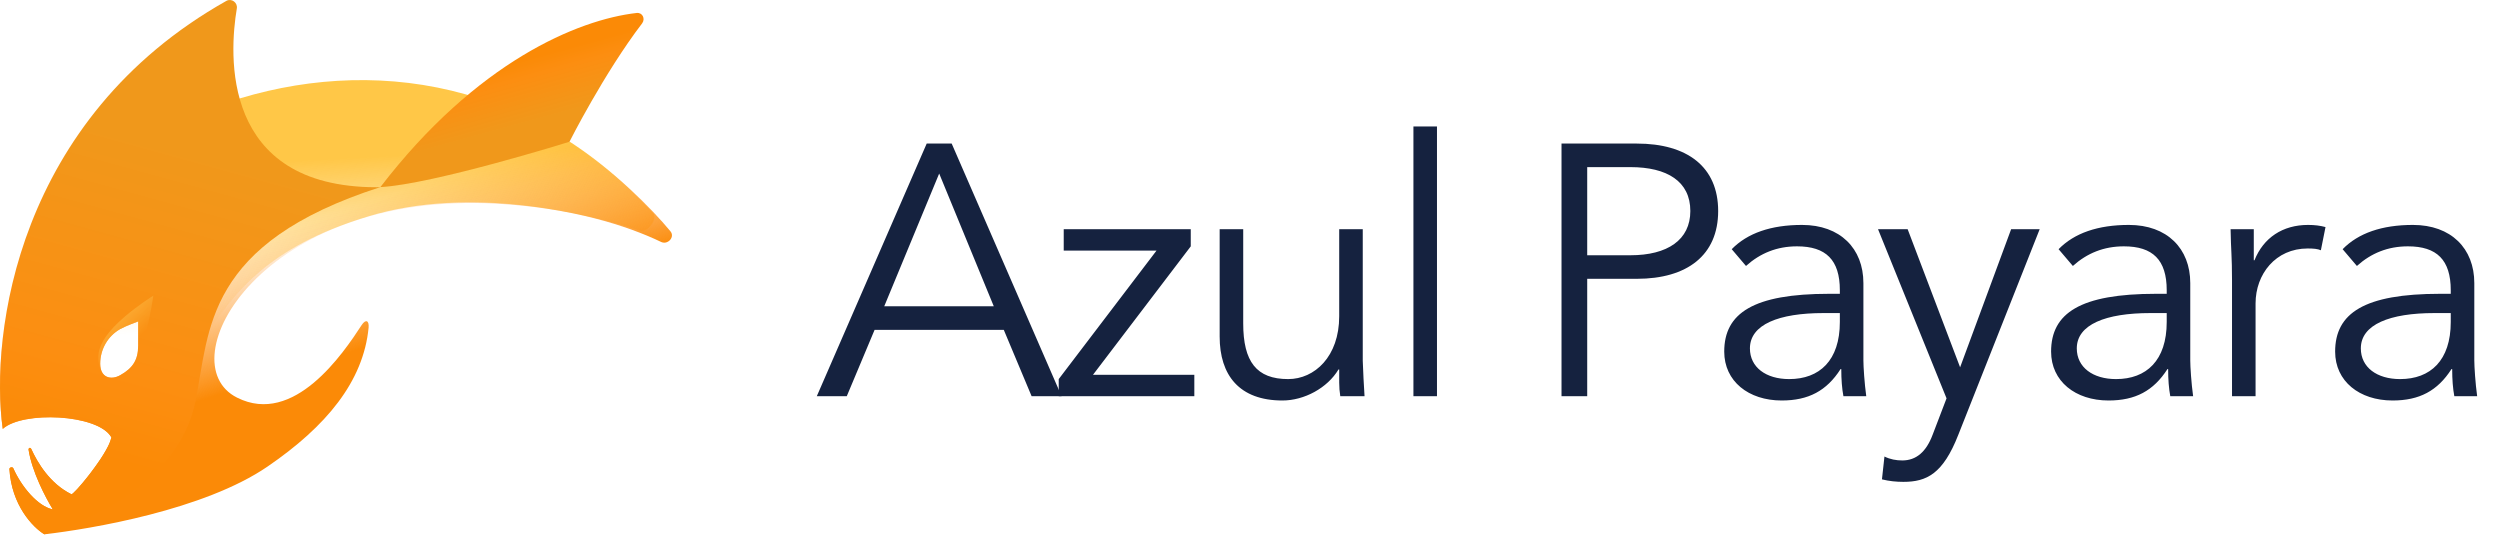
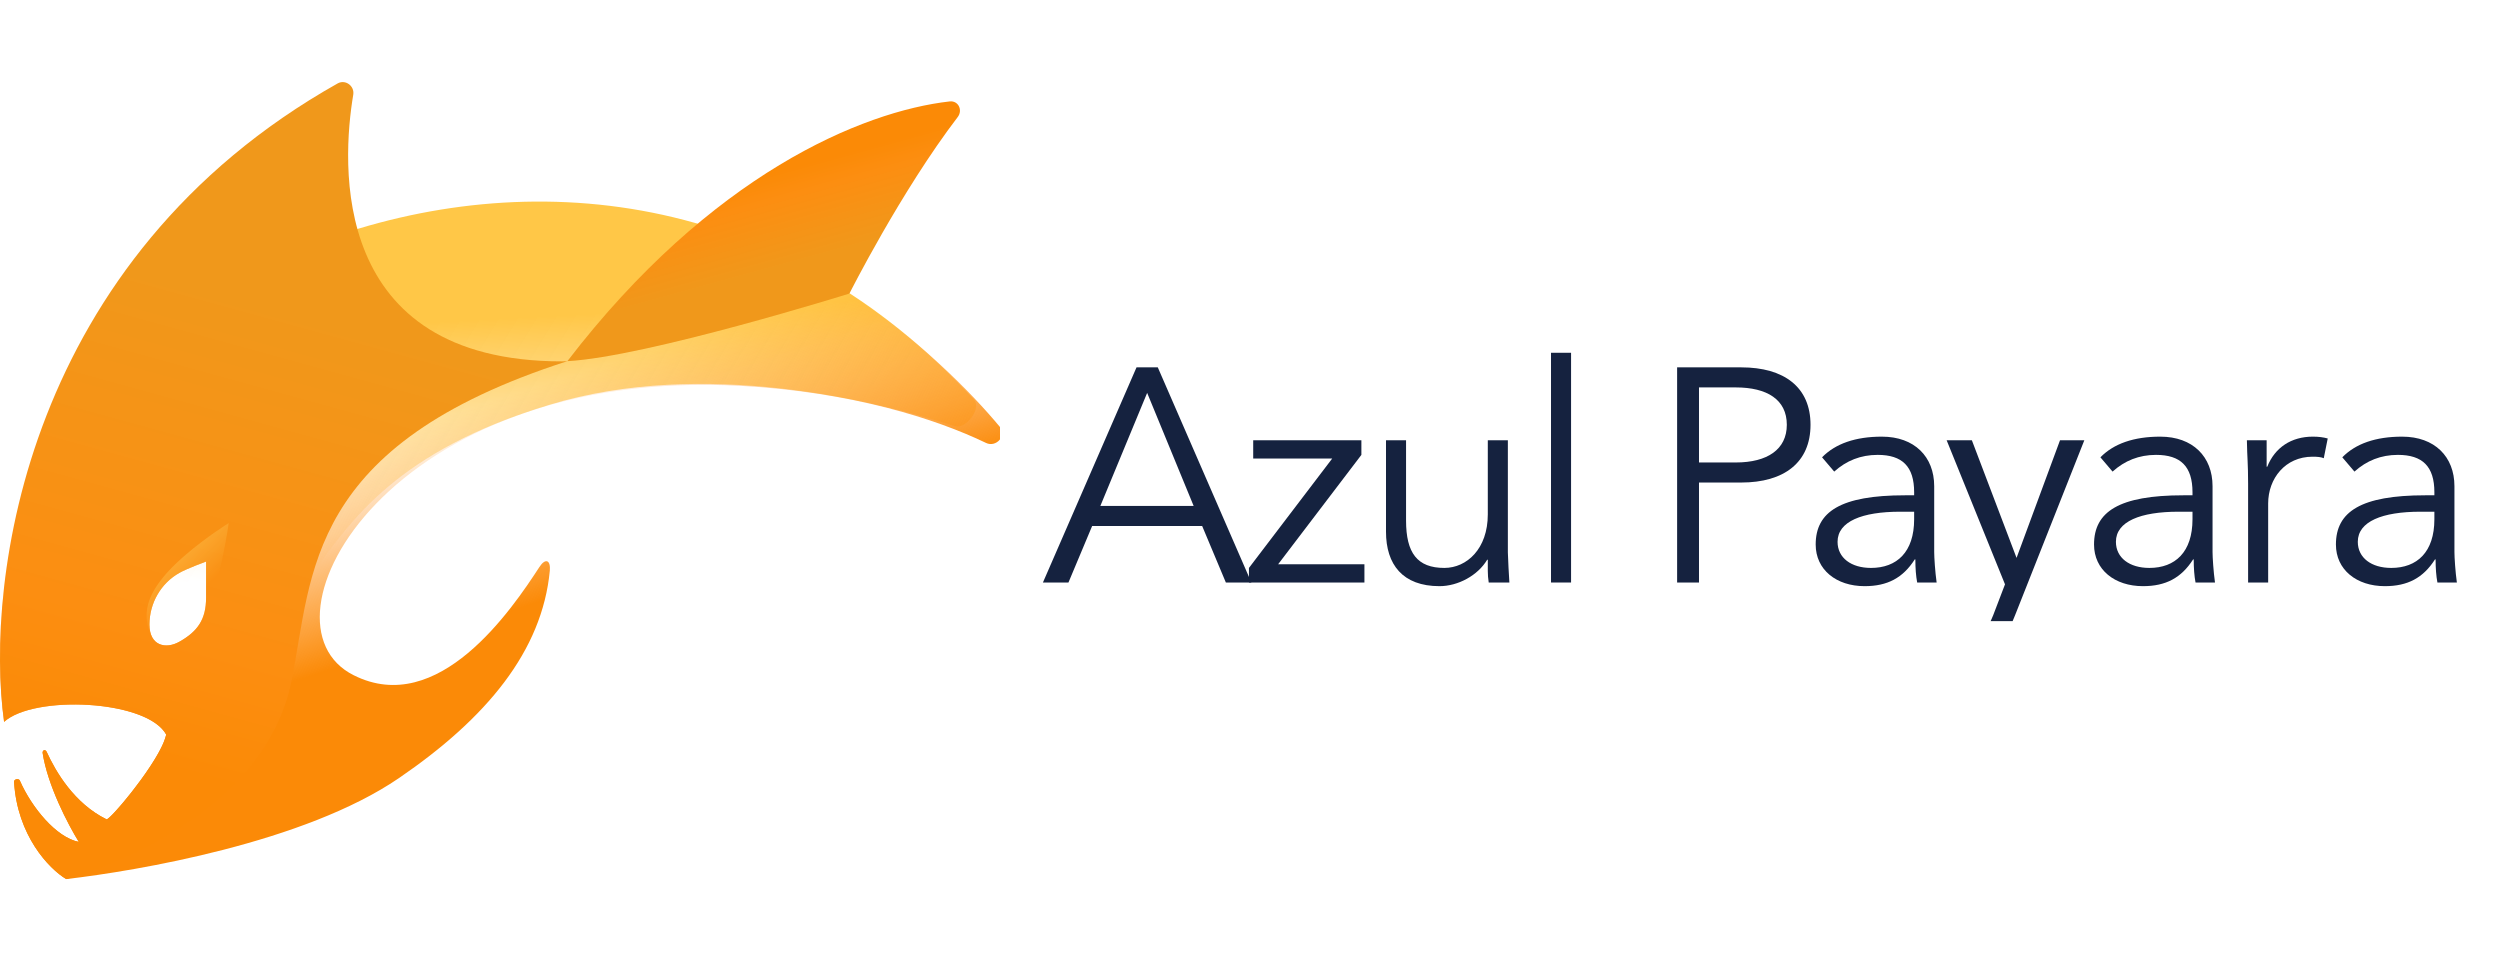
- <svg xmlns="http://www.w3.org/2000/svg" xmlns:xlink="http://www.w3.org/1999/xlink" viewBox="0 0 2834.072 605.695">
-   <defs>
-     <linearGradient id="b" x1="374.076" x2="383.711" y1="5743.487" y2="5556.281" gradientTransform="matrix(1 0 0 -1 0 5923.823)" gradientUnits="userSpaceOnUse">
-       <stop offset="0" stop-color="#ffc747" />
-       <stop offset="1" stop-color="#fed473" stop-opacity="0" />
-     </linearGradient>
-     <linearGradient id="c" x1="407.232" x2="359.015" y1="395.732" y2="247.637" gradientUnits="userSpaceOnUse">
-       <stop offset="0" stop-color="#fb8a07" />
-       <stop offset="1" stop-color="#ff8401" stop-opacity="0" />
-     </linearGradient>
-     <linearGradient id="a" x1="288.4" x2="150.112" y1="27.594" y2="529.262" gradientUnits="userSpaceOnUse">
-       <stop offset="0" stop-color="#f0981b" />
-       <stop offset=".3" stop-color="#f0981b" />
-       <stop offset=".8" stop-color="#fc8e11" />
-       <stop offset="1" stop-color="#fb8a06" />
-     </linearGradient>
-     <linearGradient xlink:href="#a" id="d" x1="595.639" x2="568.766" y1="171.733" y2="74.246" />
-     <linearGradient xlink:href="#b" id="e" x1="320.121" x2="368.998" y1="-30.59" y2="340.808" />
-     <linearGradient id="f" x1="101.178" x2="151.776" y1="336.515" y2="388.146" gradientUnits="userSpaceOnUse">
-       <stop offset="0" stop-color="#ffca59" />
-       <stop offset="1" stop-color="#ffca59" stop-opacity="0" />
-     </linearGradient>
-   </defs>
-   <path d="m1078.85 162.751 124.596 286.408h-33.981l-31.553-75.243h-146.44l-31.553 75.243h-33.981l124.596-286.408zm-76.457 184.466h124.191l-61.893-150.486z" style="fill:#15223f" />
-   <path d="M1349.879 259.838v19.418l-110.841 145.632h114.887v24.272h-153.722v-19.418l110.841-145.632h-105.178v-24.272zM1409.342 259.838v106.797c0 43.285 14.968 63.107 50.971 63.107 29.935 0 57.848-25.485 57.848-71.198v-98.706h26.699V409.11c0 3.641 1.618 36.004 2.023 40.049h-27.508c-.809-5.259-1.213-10.113-1.213-15.372V418.82h-.809c-12.54 21.035-38.835 35.194-63.512 35.194-48.948 0-71.197-28.722-71.197-72.411V259.839h26.699ZM1629.001 143.333v305.826h-26.699V143.333zM1855.533 162.751c57.039 0 92.233 26.295 92.233 76.456s-35.194 76.861-92.233 76.861h-56.23v133.091h-29.126V162.751zm-7.282 126.618c42.071 0 67.961-17.395 67.961-50.162 0-33.576-26.295-49.757-67.961-49.757h-48.949v99.919zM2112.405 320.923v87.783c0 6.877 1.213 25.89 3.236 40.453h-25.89c-1.618-8.495-2.427-19.013-2.427-30.744h-.809c-15.777 24.676-36.408 35.599-66.748 35.599-37.621 0-65.13-21.844-65.13-55.421 0-43.689 33.172-65.534 118.932-65.534h12.136v-4.045c0-34.385-15.777-49.758-48.544-49.758-22.654 0-41.667 7.686-57.848 22.249l-16.181-19.013c17.799-18.204 44.498-27.508 79.692-27.508 43.285 0 69.58 26.699 69.58 65.939Zm-84.143 108.819c34.385 0 57.443-21.036 57.443-64.725v-10.113h-18.608c-50.567 0-83.333 12.945-83.333 40.048 0 21.44 18.204 34.79 44.498 34.79M2162.564 259.838l59.466 156.554 57.848-156.554h32.362l-92.233 233.01c-17.395 44.498-36.003 53.398-62.298 53.398-8.091 0-16.181-.809-24.272-2.832l2.832-25.89c6.473 3.236 13.35 4.45 20.227 4.45 15.777 0 27.104-9.709 34.385-29.126l15.777-41.262-77.67-191.748zM2482.949 320.923v87.783c0 6.877 1.213 25.89 3.236 40.453h-25.89c-1.618-8.495-2.427-19.013-2.427-30.744h-.809c-15.777 24.676-36.408 35.599-66.748 35.599-37.621 0-65.129-21.844-65.129-55.421 0-43.689 33.171-65.534 118.932-65.534h12.136v-4.045c0-34.385-15.777-49.758-48.544-49.758-22.654 0-41.667 7.686-57.848 22.249l-16.181-19.013c17.799-18.204 44.498-27.508 79.692-27.508 43.285 0 69.58 26.699 69.58 65.939m-84.143 108.819c34.385 0 57.444-21.036 57.444-64.725v-10.113h-18.609c-50.567 0-83.333 12.945-83.333 40.048 0 21.44 18.204 34.79 44.498 34.79M2636.264 257.411l-5.259 26.295c-3.641-1.618-8.495-2.023-14.968-2.023-36.408 0-59.061 29.126-59.061 62.298v105.178h-26.699V317.686c0-27.508-1.213-33.576-1.618-57.848h26.295v35.194h.809c10.113-25.485 31.958-40.049 60.68-40.049 7.686 0 13.754.809 19.822 2.427ZM2804.946 320.923v87.783c0 6.877 1.214 25.89 3.236 40.453h-25.89c-1.618-8.495-2.427-19.013-2.427-30.744h-.809c-15.777 24.676-36.408 35.599-66.747 35.599-37.622 0-65.13-21.844-65.13-55.421 0-43.689 33.172-65.534 118.932-65.534h12.136v-4.045c0-34.385-15.777-49.758-48.544-49.758-22.654 0-41.667 7.686-57.848 22.249l-16.181-19.013c17.8-18.204 44.499-27.508 79.693-27.508 43.285 0 69.579 26.699 69.579 65.939m-84.142 108.819c34.385 0 57.443-21.036 57.443-64.725v-10.113h-18.608c-50.567 0-83.334 12.945-83.334 40.048 0 21.44 18.204 34.79 44.499 34.79" style="fill:#15223f" />
-   <path d="M242.667 121.39C72.285 184.38 30.636 389.529 24.784 475.236l214.096-103.95c28.225-37.864 62.646-90.872 178.643-125.981 117.719-35.797 248.861-2.753 308.065 16.178 8.261 2.754 20.652-13.419 14.801-19.959C593.757 80.779 400.657 62.875 242.667 121.39" style="fill:url(#b)" />
-   <path d="M760.008 262.176c-21.651-26.091-62.818-68.015-114.517-101.403 2.169-4.268 40.375-79.236 82.506-134.378 3.786-5.163.344-12.391-6.196-11.703-47.569 5.404-119.268 31.22-195.991 97.032-10.395-1.652-20.928-2.616-31.529-2.719-77.825-.895-142.054 22.064-194.098 56.794-43.473-48.912-37.243-123.295-31.701-156.27 1.033-6.54-5.852-11.703-11.703-8.605V.58C19.276 134.131-11.702 378.862 3.099 486.254c22.236-20.205 105.121-17.004 122.193 7.986l1.033 1.652c-.585 1.996-1.239 4.062-2.031 6.161-9.018 21.375-41.546 59.754-43.404 58.205-24.439-12.047-38.551-36.142-45.435-51.287-1.033-2.065-3.098-1.377-3.098.688 3.786 24.783 19.275 54.385 27.537 67.809-17.21-3.442-35.798-26.16-44.747-46.468-.688-2.065-4.475-1.377-4.475.688 2.409 40.961 26.504 66.088 39.584 74.004.151.017.172.034.344 0-.103.069 0 0 0 0 53.008-6.196 180.709-27.537 252.648-76.758 66.432-45.435 108.769-96.378 114.621-157.646.688-8.261-3.442-9.638-7.917-2.754-20.997 32.355-76.758 114.621-141.125 82.265-79.512-39.584 26.504-234.404 293.952-219.948 84.331 4.475 148.697 25.127 186.56 43.37 7.573 3.786 16.178-5.507 10.67-12.047ZM156.614 391.941c0 16.178-6.196 25.471-20.308 33.388-10.326 5.852-22.718 3.098-22.718-13.08s8.605-31.323 22.718-39.24c5.817-3.304 20.308-8.605 20.308-8.605z" style="fill:url(#c)" />
-   <path d="M268.482 9.528c1.033-6.54-5.852-11.703-11.703-8.605C19.276 134.475-11.702 378.862 3.099 486.254c22.718-20.652 108.769-16.866 123.226 9.638-3.786 18.931-43.37 66.088-45.435 64.367-24.439-12.047-38.551-36.142-45.435-51.287-1.033-2.065-3.098-1.377-3.098.688 3.786 24.783 19.275 54.385 27.537 67.809-17.21-3.442-35.798-26.16-44.747-46.468-.688-2.065-4.475-1.377-4.475.688 2.409 40.961 26.504 66.088 39.584 74.004 35.109-9.638 151.795-52.664 171.415-151.106 16.143-80.751 10.303-178.465 209.53-242.487l-4.039.166c-177.611 0-167.284-151.451-158.679-202.737ZM156.614 391.941c0 16.178-6.196 25.471-20.308 33.388-10.326 5.852-22.718 3.098-22.718-13.08s8.605-31.323 22.718-39.24c5.817-3.304 20.308-8.605 20.308-8.605z" style="fill:url(#a)" />
-   <path d="M727.997 26.394c-43.37 56.794-82.433 134.323-82.433 134.323S491.263 208.864 431.199 212.1C540.21 70.218 655.094 22.264 721.801 14.691c6.54-.688 9.982 6.54 6.196 11.703" style="fill:url(#d)" />
-   <path d="M740.044 241.523C593.413 80.779 399.968 63.224 241.978 121.739 71.595 184.729 8.95 400.891 3.099 486.942l238.879-108.769c19.62-27.537 57.483-98.099 166.596-130.11 119.784-40.272 257.811-5.163 316.67 13.768 8.261 2.754 20.652-13.768 14.801-20.308Zm-583.43 150.418c0 16.178-6.196 25.471-20.308 33.388-10.326 5.852-22.718 3.098-22.718-13.08s8.605-31.323 22.718-39.24c5.817-3.304 20.308-8.605 20.308-8.605z" style="fill:url(#e)" />
-   <path d="M141.125 359.242c-38.895 33.388-30.29 51.287-25.127 65.055l1.033 3.098c1.377 4.475 12.392 11.703 36.142-7.917 15.489-44.747 20.652-84.331 20.652-84.331s-17.176 10.67-32.7 24.094Zm-4.819 66.087c-10.326 5.852-22.718 3.098-22.718-13.08s8.605-31.323 22.718-39.24c5.817-3.304 20.308-8.605 20.308-8.605v27.537c0 16.178-6.196 25.471-20.308 33.388" style="fill:url(#f)" />
+ <svg xmlns="http://www.w3.org/2000/svg" xmlns:xlink="http://www.w3.org/1999/xlink" viewBox="0 0 1300 500">
+   <svg x="0" y="0" width="520" height="500" viewBox="0 0 760 606">
+     <defs>
+       <linearGradient id="b" x1="374.076" x2="383.711" y1="5743.487" y2="5556.281" gradientTransform="matrix(1 0 0 -1 0 5923.823)" gradientUnits="userSpaceOnUse">
+         <stop offset="0" stop-color="#ffc747" />
+         <stop offset="1" stop-color="#fed473" stop-opacity="0" />
+       </linearGradient>
+       <linearGradient id="c" x1="407.232" x2="359.015" y1="395.732" y2="247.637" gradientUnits="userSpaceOnUse">
+         <stop offset="0" stop-color="#fb8a07" />
+         <stop offset="1" stop-color="#ff8401" stop-opacity="0" />
+       </linearGradient>
+       <linearGradient id="a" x1="288.4" x2="150.112" y1="27.594" y2="529.262" gradientUnits="userSpaceOnUse">
+         <stop offset="0" stop-color="#f0981b" />
+         <stop offset=".3" stop-color="#f0981b" />
+         <stop offset=".8" stop-color="#fc8e11" />
+         <stop offset="1" stop-color="#fb8a06" />
+       </linearGradient>
+       <linearGradient xlink:href="#a" id="d" x1="595.639" x2="568.766" y1="171.733" y2="74.246" />
+       <linearGradient xlink:href="#b" id="e" x1="320.121" x2="368.998" y1="-30.59" y2="340.808" />
+       <linearGradient id="f" x1="101.178" x2="151.776" y1="336.515" y2="388.146" gradientUnits="userSpaceOnUse">
+         <stop offset="0" stop-color="#ffca59" />
+         <stop offset="1" stop-color="#ffca59" stop-opacity="0" />
+       </linearGradient>
+     </defs>
+     <path d="M242.667 121.39C72.285 184.38 30.636 389.529 24.784 475.236l214.096-103.95c28.225-37.864 62.646-90.872 178.643-125.981 117.719-35.797 248.861-2.753 308.065 16.178 8.261 2.754 20.652-13.419 14.801-19.959C593.757 80.779 400.657 62.875 242.667 121.39" style="fill:url(#b)" />
+     <path d="M760.008 262.176c-21.651-26.091-62.818-68.015-114.517-101.403 2.169-4.268 40.375-79.236 82.506-134.378 3.786-5.163.344-12.391-6.196-11.703-47.569 5.404-119.268 31.22-195.991 97.032-10.395-1.652-20.928-2.616-31.529-2.719-77.825-.895-142.054 22.064-194.098 56.794-43.473-48.912-37.243-123.295-31.701-156.27 1.033-6.54-5.852-11.703-11.703-8.605V.58C19.276 134.131-11.702 378.862 3.099 486.254c22.236-20.205 105.121-17.004 122.193 7.986l1.033 1.652c-.585 1.996-1.239 4.062-2.031 6.161-9.018 21.375-41.546 59.754-43.404 58.205-24.439-12.047-38.551-36.142-45.435-51.287-1.033-2.065-3.098-1.377-3.098.688 3.786 24.783 19.275 54.385 27.537 67.809-17.21-3.442-35.798-26.16-44.747-46.468-.688-2.065-4.475-1.377-4.475.688 2.409 40.961 26.504 66.088 39.584 74.004.151.017.172.034.344 0-.103.069 0 0 0 0 53.008-6.196 180.709-27.537 252.648-76.758 66.432-45.435 108.769-96.378 114.621-157.646.688-8.261-3.442-9.638-7.917-2.754-20.997 32.355-76.758 114.621-141.125 82.265-79.512-39.584 26.504-234.404 293.952-219.948 84.331 4.475 148.697 25.127 186.56 43.37 7.573 3.786 16.178-5.507 10.67-12.047ZM156.614 391.941c0 16.178-6.196 25.471-20.308 33.388-10.326 5.852-22.718 3.098-22.718-13.08s8.605-31.323 22.718-39.24c5.817-3.304 20.308-8.605 20.308-8.605z" style="fill:url(#c)" />
+     <path d="M268.482 9.528c1.033-6.54-5.852-11.703-11.703-8.605C19.276 134.475-11.702 378.862 3.099 486.254c22.718-20.652 108.769-16.866 123.226 9.638-3.786 18.931-43.37 66.088-45.435 64.367-24.439-12.047-38.551-36.142-45.435-51.287-1.033-2.065-3.098-1.377-3.098.688 3.786 24.783 19.275 54.385 27.537 67.809-17.21-3.442-35.798-26.16-44.747-46.468-.688-2.065-4.475-1.377-4.475.688 2.409 40.961 26.504 66.088 39.584 74.004 35.109-9.638 151.795-52.664 171.415-151.106 16.143-80.751 10.303-178.465 209.53-242.487l-4.039.166c-177.611 0-167.284-151.451-158.679-202.737ZM156.614 391.941c0 16.178-6.196 25.471-20.308 33.388-10.326 5.852-22.718 3.098-22.718-13.08s8.605-31.323 22.718-39.24c5.817-3.304 20.308-8.605 20.308-8.605z" style="fill:url(#a)" />
+     <path d="M727.997 26.394c-43.37 56.794-82.433 134.323-82.433 134.323S491.263 208.864 431.199 212.1C540.21 70.218 655.094 22.264 721.801 14.691c6.54-.688 9.982 6.54 6.196 11.703" style="fill:url(#d)" />
+     <path d="M740.044 241.523C593.413 80.779 399.968 63.224 241.978 121.739 71.595 184.729 8.95 400.891 3.099 486.942l238.879-108.769c19.62-27.537 57.483-98.099 166.596-130.11 119.784-40.272 257.811-5.163 316.67 13.768 8.261 2.754 20.652-13.768 14.801-20.308Zm-583.43 150.418c0 16.178-6.196 25.471-20.308 33.388-10.326 5.852-22.718 3.098-22.718-13.08s8.605-31.323 22.718-39.24c5.817-3.304 20.308-8.605 20.308-8.605z" style="fill:url(#e)" />
+     <path d="M141.125 359.242c-38.895 33.388-30.29 51.287-25.127 65.055l1.033 3.098c1.377 4.475 12.392 11.703 36.142-7.917 15.489-44.747 20.652-84.331 20.652-84.331s-17.176 10.67-32.7 24.094Zm-4.819 66.087c-10.326 5.852-22.718 3.098-22.718-13.08s8.605-31.323 22.718-39.24c5.817-3.304 20.308-8.605 20.308-8.605v27.537c0 16.178-6.196 25.471-20.308 33.388" style="fill:url(#f)" />
+   </svg>
+   <svg x="540" y="178" width="750" height="145" viewBox="920 130 1920 370">
+     <path d="m1078.85 162.751 124.596 286.408h-33.981l-31.553-75.243h-146.44l-31.553 75.243h-33.981l124.596-286.408zm-76.457 184.466h124.191l-61.893-150.486z" style="fill:#15223f" />
+     <path d="M1349.879 259.838v19.418l-110.841 145.632h114.887v24.272h-153.722v-19.418l110.841-145.632h-105.178v-24.272z" style="fill:#15223f" />
+     <path d="M1409.342 259.838v106.797c0 43.285 14.968 63.107 50.971 63.107 29.935 0 57.848-25.485 57.848-71.198v-98.706h26.699V409.11c0 3.641 1.618 36.004 2.023 40.049h-27.508c-.809-5.259-1.213-10.113-1.213-15.372V418.82h-.809c-12.54 21.035-38.835 35.194-63.512 35.194-48.948 0-71.197-28.722-71.197-72.411V259.839h26.699Z" style="fill:#15223f" />
+     <path d="M1629.001 143.333v305.826h-26.699V143.333z" style="fill:#15223f" />
+     <path d="M1855.533 162.751c57.039 0 92.233 26.295 92.233 76.456s-35.194 76.861-92.233 76.861h-56.23v133.091h-29.126V162.751zm-7.282 126.618c42.071 0 67.961-17.395 67.961-50.162 0-33.576-26.295-49.757-67.961-49.757h-48.949v99.919z" style="fill:#15223f" />
+     <path d="M2112.405 320.923v87.783c0 6.877 1.213 25.89 3.236 40.453h-25.89c-1.618-8.495-2.427-19.013-2.427-30.744h-.809c-15.777 24.676-36.408 35.599-66.748 35.599-37.621 0-65.13-21.844-65.13-55.421 0-43.689 33.172-65.534 118.932-65.534h12.136v-4.045c0-34.385-15.777-49.758-48.544-49.758-22.654 0-41.667 7.686-57.848 22.249l-16.181-19.013c17.799-18.204 44.498-27.508 79.692-27.508 43.285 0 69.58 26.699 69.58 65.939Zm-84.143 108.819c34.385 0 57.443-21.036 57.443-64.725v-10.113h-18.608c-50.567 0-83.333 12.945-83.333 40.048 0 21.44 18.204 34.79 44.498 34.79" style="fill:#15223f" />
+     <path d="M2162.564 259.838l59.466 156.554 57.848-156.554h32.362l-92.233 233.01c-17.395 44.498-36.003 53.398-62.298 53.398-8.091 0-16.181-.809-24.272-2.832l2.832-25.89c6.473 3.236 13.35 4.45 20.227 4.45 15.777 0 27.104-9.709 34.385-29.126l15.777-41.262-77.67-191.748z" style="fill:#15223f" />
+     <path d="M2482.949 320.923v87.783c0 6.877 1.213 25.89 3.236 40.453h-25.89c-1.618-8.495-2.427-19.013-2.427-30.744h-.809c-15.777 24.676-36.408 35.599-66.748 35.599-37.621 0-65.129-21.844-65.129-55.421 0-43.689 33.171-65.534 118.932-65.534h12.136v-4.045c0-34.385-15.777-49.758-48.544-49.758-22.654 0-41.667 7.686-57.848 22.249l-16.181-19.013c17.799-18.204 44.498-27.508 79.692-27.508 43.285 0 69.58 26.699 69.58 65.939m-84.143 108.819c34.385 0 57.444-21.036 57.444-64.725v-10.113h-18.609c-50.567 0-83.333 12.945-83.333 40.048 0 21.44 18.204 34.79 44.498 34.79" style="fill:#15223f" />
+     <path d="M2636.264 257.411l-5.259 26.295c-3.641-1.618-8.495-2.023-14.968-2.023-36.408 0-59.061 29.126-59.061 62.298v105.178h-26.699V317.686c0-27.508-1.213-33.576-1.618-57.848h26.295v35.194h.809c10.113-25.485 31.958-40.049 60.68-40.049 7.686 0 13.754.809 19.822 2.427Z" style="fill:#15223f" />
+     <path d="M2804.946 320.923v87.783c0 6.877 1.214 25.89 3.236 40.453h-25.89c-1.618-8.495-2.427-19.013-2.427-30.744h-.809c-15.777 24.676-36.408 35.599-66.747 35.599-37.622 0-65.13-21.844-65.13-55.421 0-43.689 33.172-65.534 118.932-65.534h12.136v-4.045c0-34.385-15.777-49.758-48.544-49.758-22.654 0-41.667 7.686-57.848 22.249l-16.181-19.013c17.8-18.204 44.499-27.508 79.693-27.508 43.285 0 69.579 26.699 69.579 65.939m-84.142 108.819c34.385 0 57.443-21.036 57.443-64.725v-10.113h-18.608c-50.567 0-83.334 12.945-83.334 40.048 0 21.44 18.204 34.79 44.499 34.79" style="fill:#15223f" />
+   </svg>
</svg>
